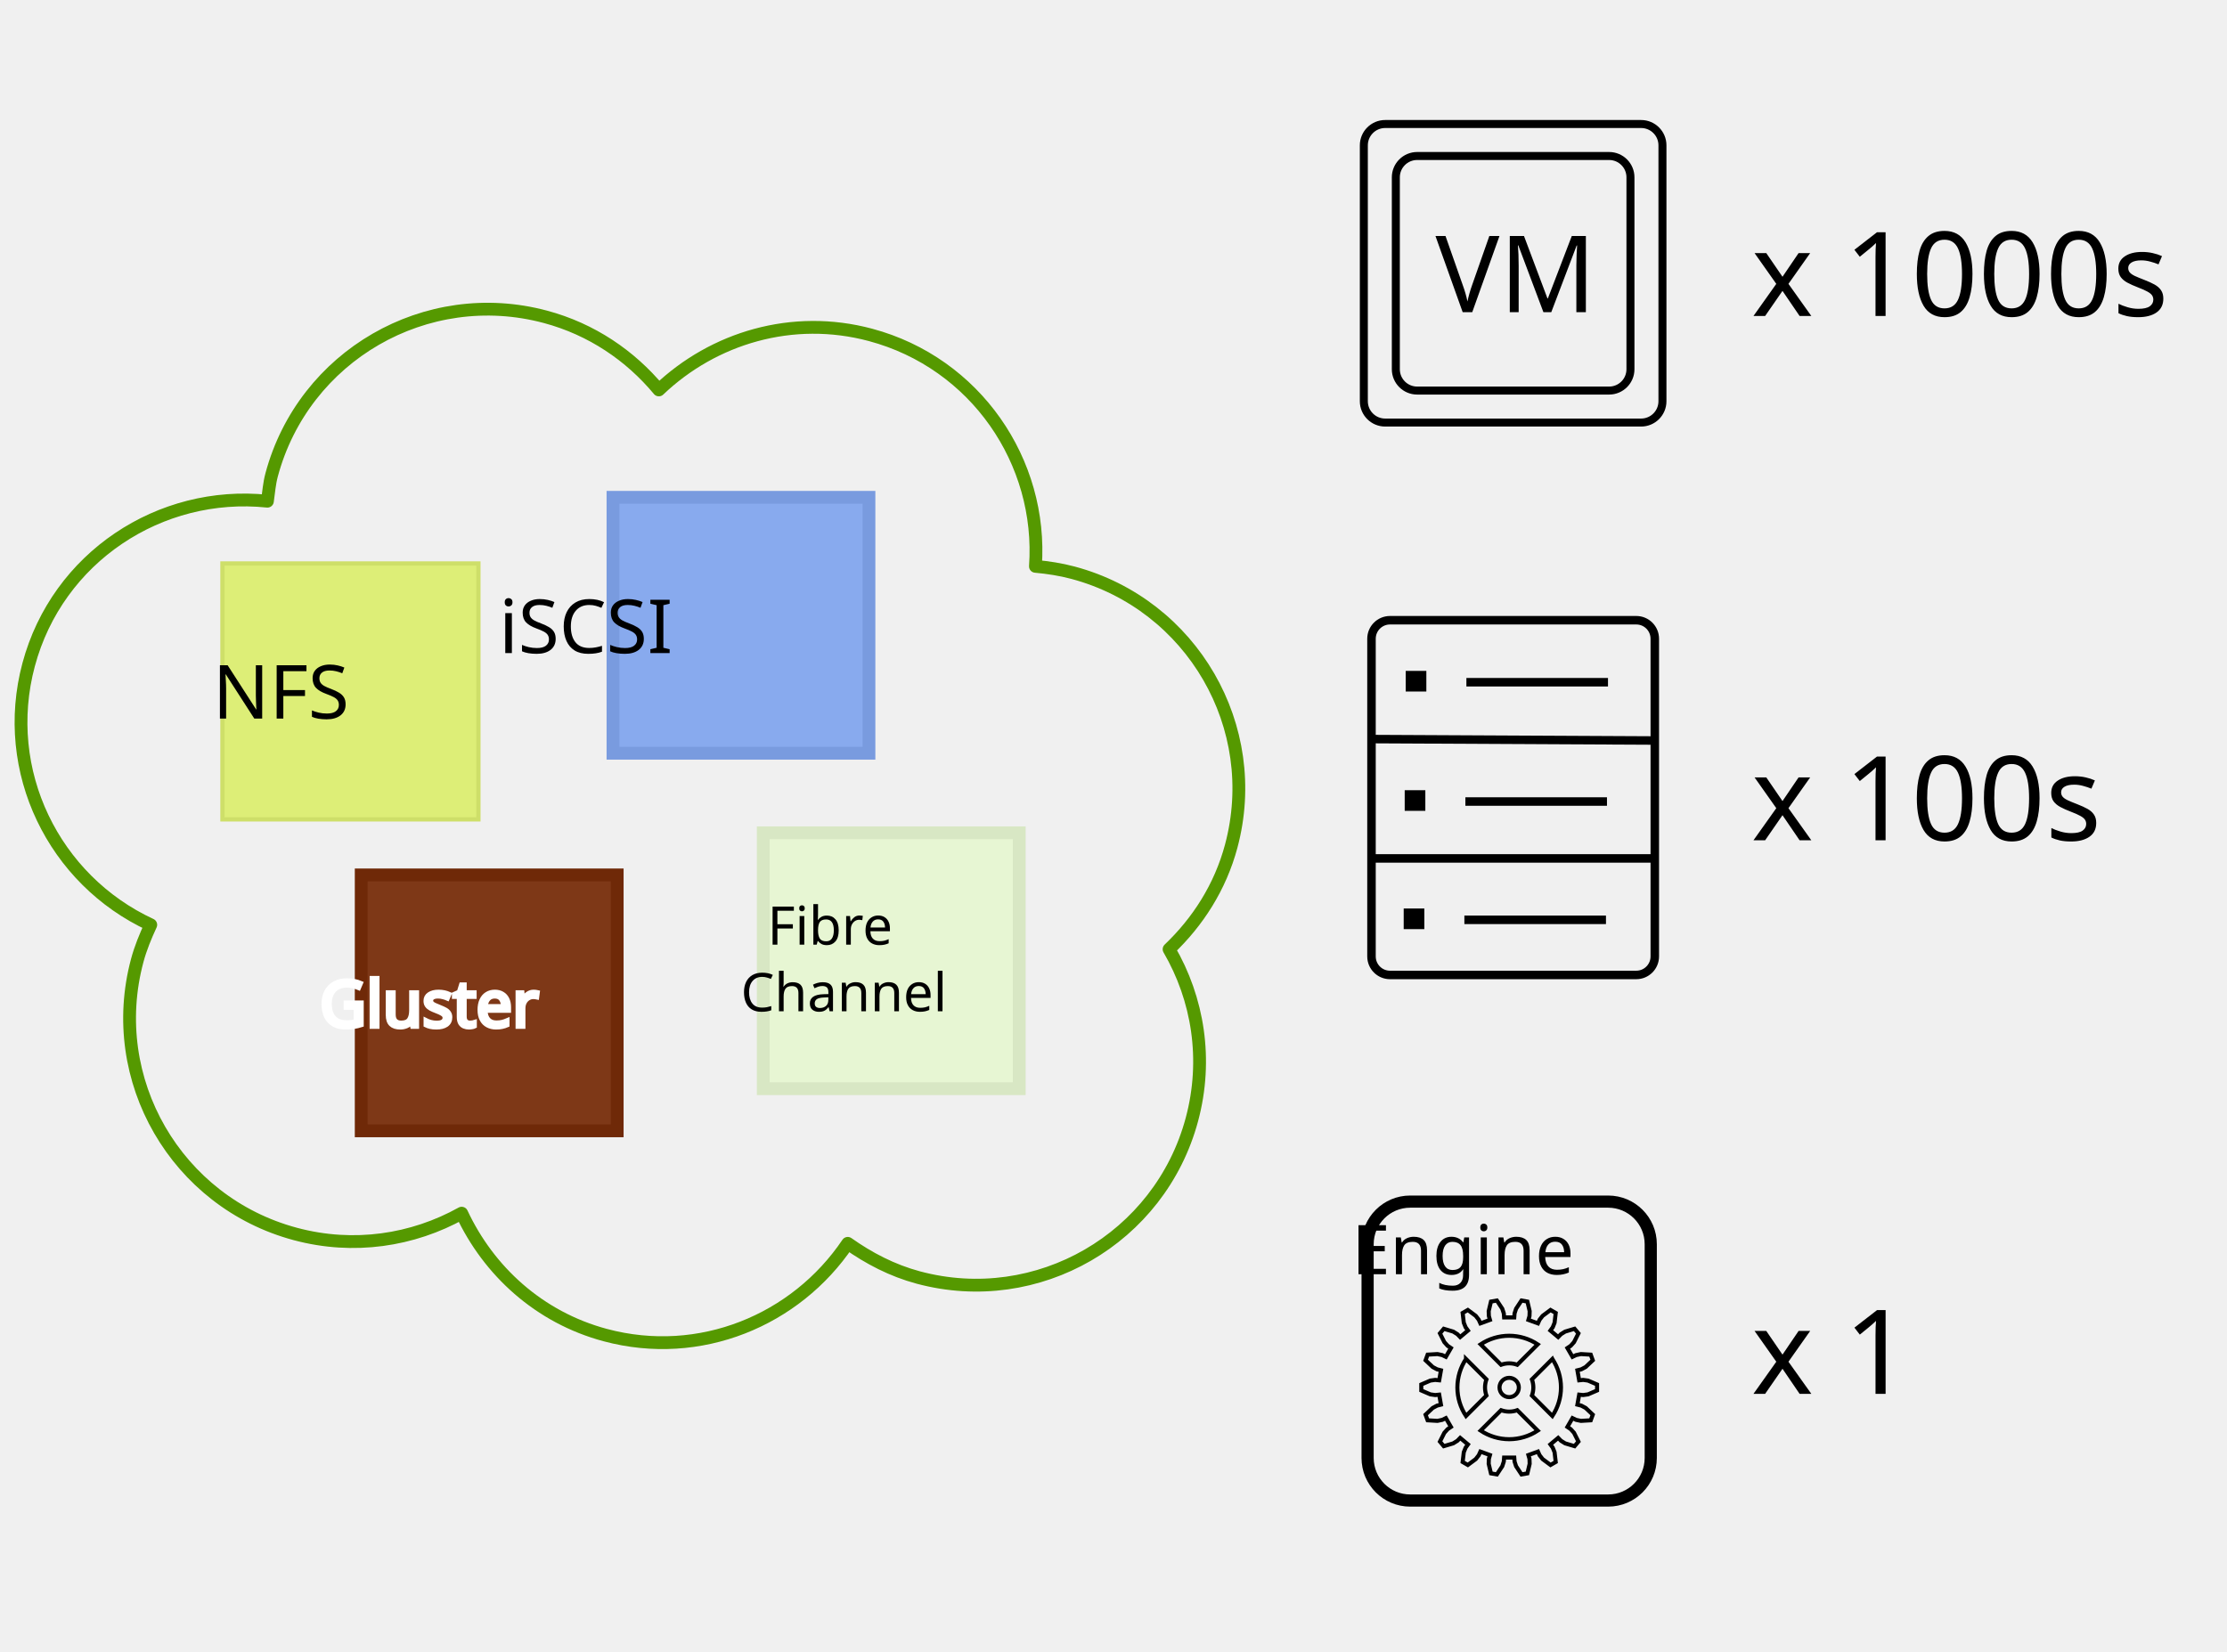
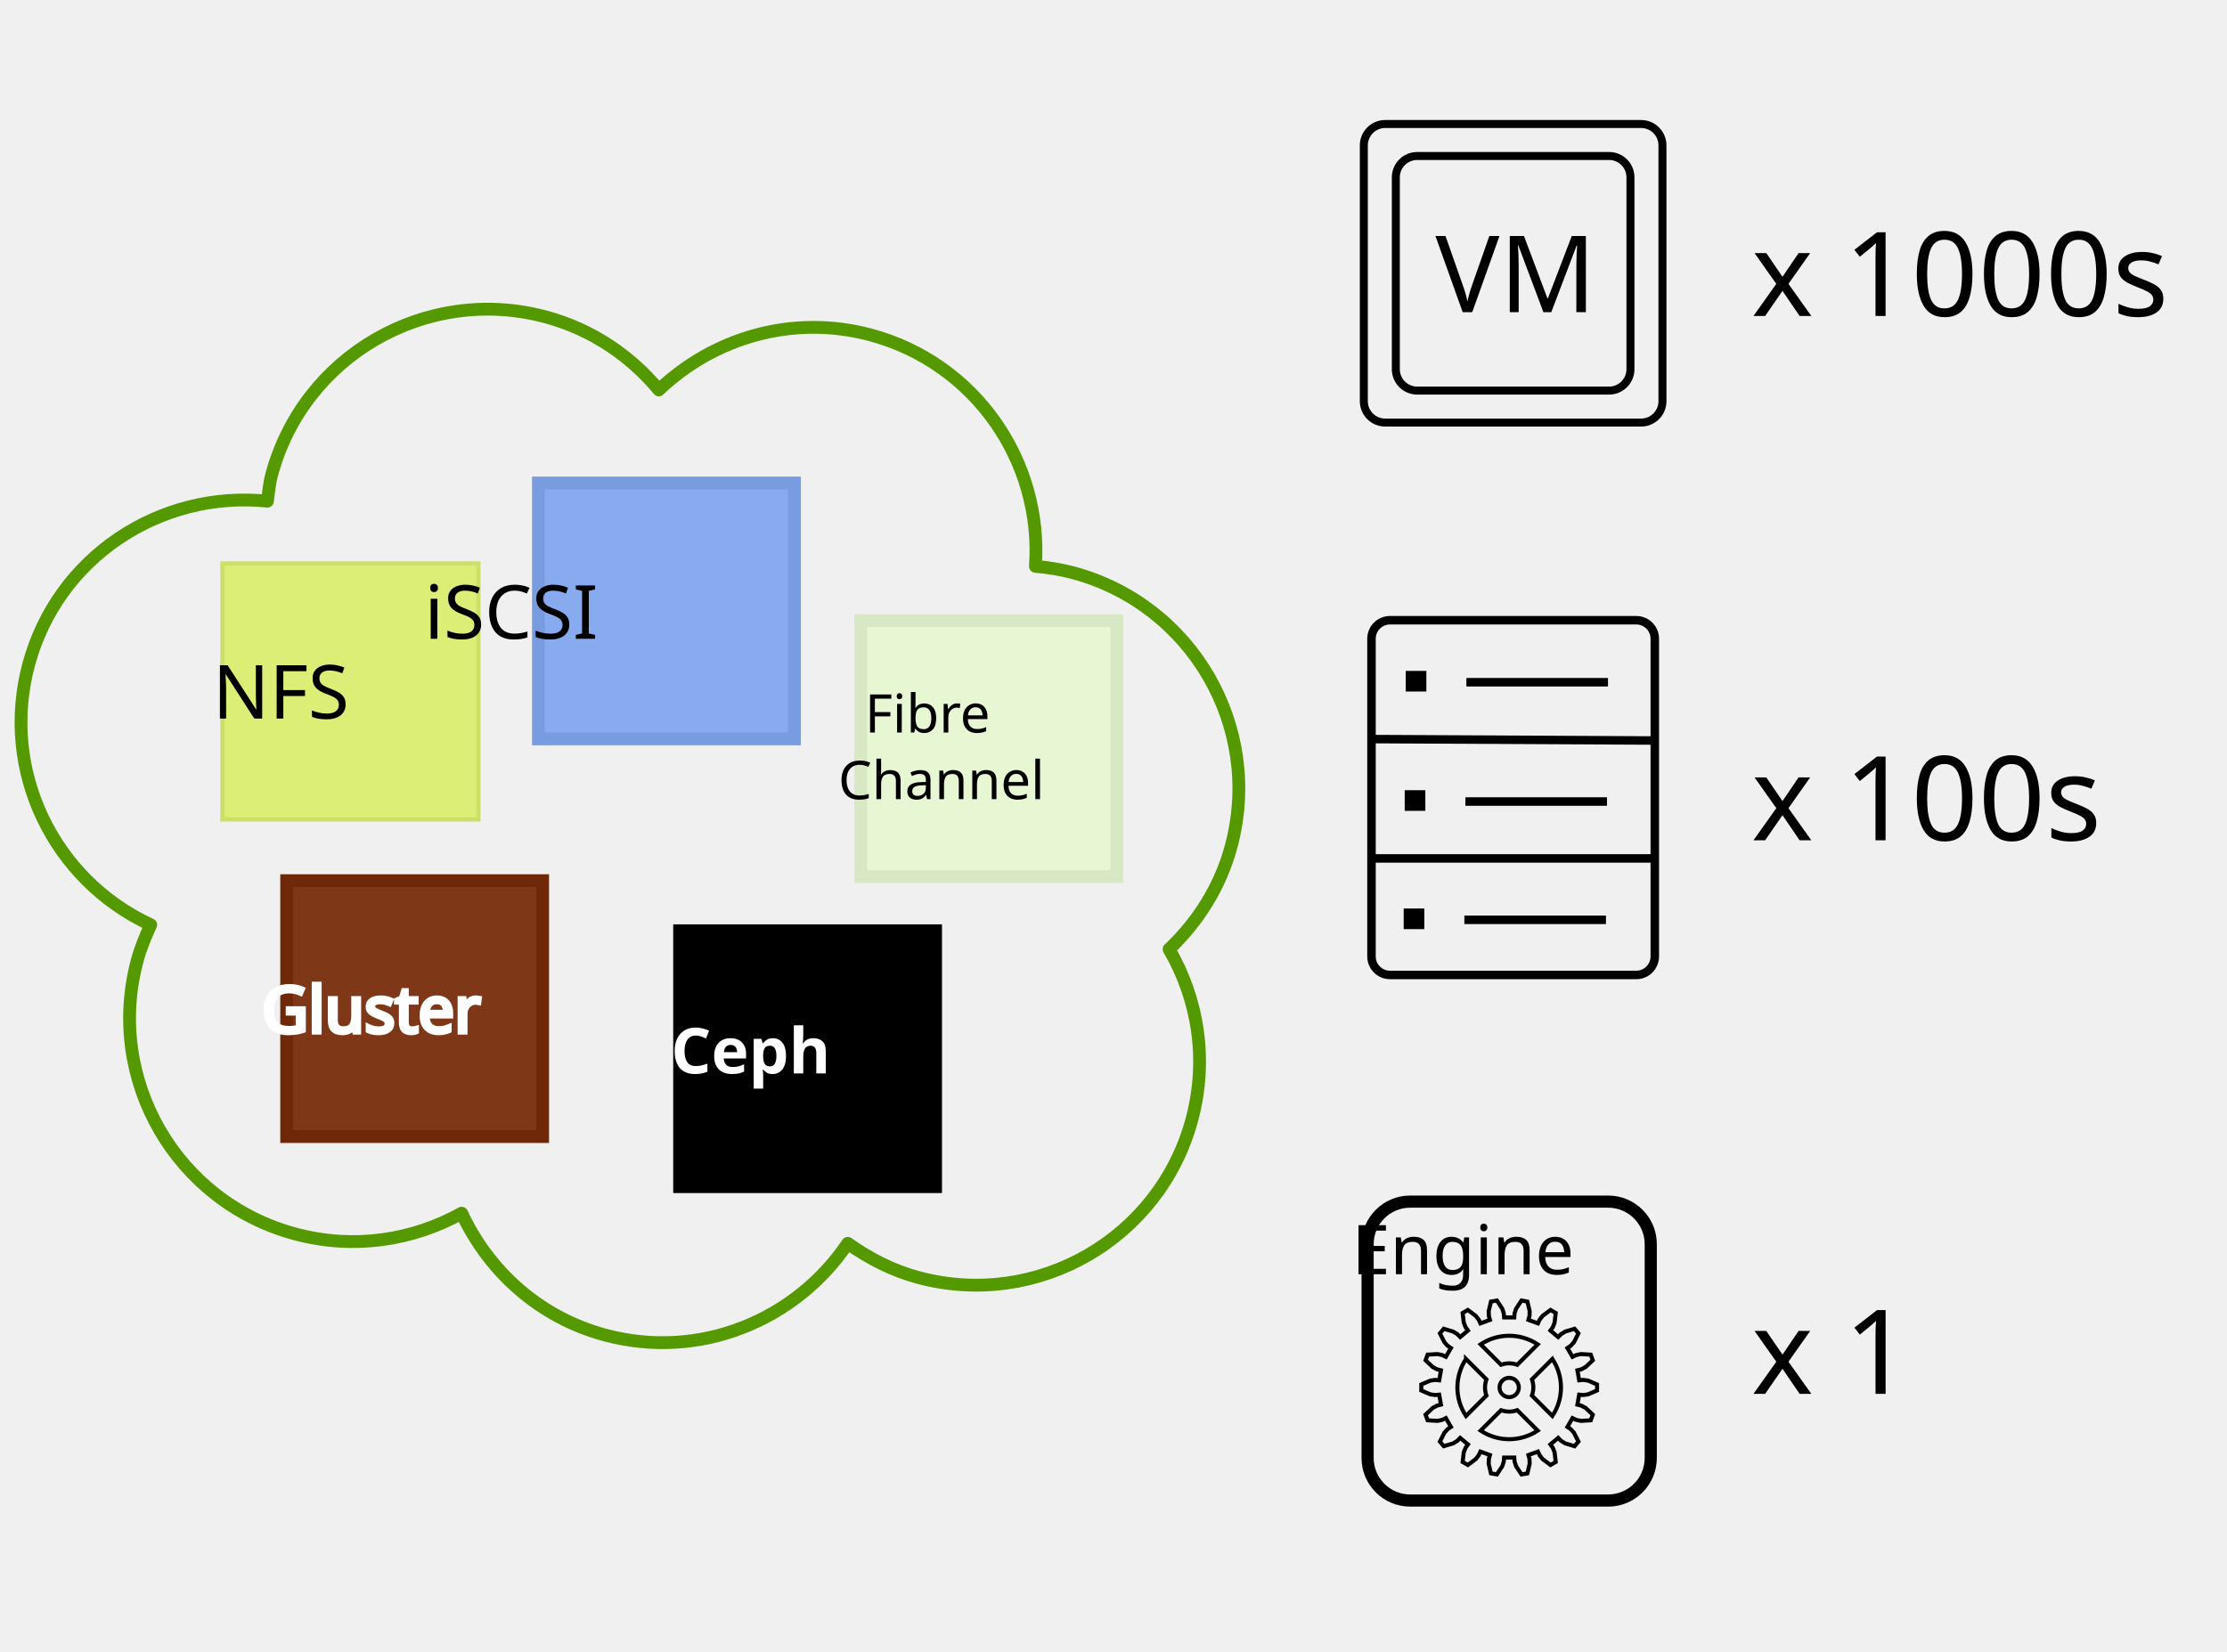
<svg xmlns="http://www.w3.org/2000/svg" xmlns:ns1="http://www.openswatchbook.org/uri/2009/osb" xmlns:xlink="http://www.w3.org/1999/xlink" width="155mm" height="115mm" id="svg5421" version="1.1" viewBox="0 0 549.213 407.48">
  <defs id="defs5423">
-     <linearGradient id="white" ns1:paint="solid" gradientTransform="translate(-32.48437,-195.0073)">
+     <linearGradient id="linearGradient4331" ns1:paint="solid">
+       <stop style="stop-color:#d8e7c4;stop-opacity:1;" offset="0" id="stop4333" />
+     </linearGradient>
+     <linearGradient id="white" ns1:paint="solid" gradientTransform="matrix(1.107044,0,0,1.107044,449.0494,-344.4513)">
      <stop style="stop-color:#ffffff;stop-opacity:1;" offset="0" id="stop10475" />
    </linearGradient>
    <linearGradient id="linearGradient10426" ns1:paint="solid">
      <stop style="stop-color:#000000;stop-opacity:1;" offset="0" id="stop10428" />
    </linearGradient>
    <linearGradient id="linearGradient10420" ns1:paint="solid">
      <stop style="stop-color:#559900;stop-opacity:1;" offset="0" id="stop10422" />
    </linearGradient>
    <linearGradient id="Black" ns1:paint="solid">
      <stop style="stop-color:#000000;stop-opacity:1;" offset="0" id="stop10414" />
    </linearGradient>
    <linearGradient id="wood" ns1:paint="solid">
      <stop style="stop-color:#7e3817;stop-opacity:1;" offset="0" id="stop10387" />
    </linearGradient>
    <linearGradient id="grass" ns1:paint="solid">
      <stop style="stop-color:#ddee77;stop-opacity:1;" offset="0" id="stop10379" />
    </linearGradient>
    <linearGradient id="stars" ns1:paint="solid" gradientTransform="translate(125.7135,301.0877)">
      <stop style="stop-color:#e7f6d3;stop-opacity:1;" offset="0" id="stop10371" />
    </linearGradient>
    <linearGradient id="sky" ns1:paint="solid">
      <stop style="stop-color:#88aaee;stop-opacity:1;" offset="0" id="stop10363" />
    </linearGradient>
    <linearGradient id="leaves" ns1:paint="solid">
      <stop style="stop-color:#559900;stop-opacity:1;" offset="0" id="stop10355" />
    </linearGradient>
    <linearGradient xlink:href="#grass" id="linearGradient10430" x1="348.5" y1="-12" x2="411.5" y2="-12" gradientUnits="userSpaceOnUse" gradientTransform="translate(28.99138,-36.95734)" />
-     <linearGradient xlink:href="#wood" id="linearGradient10434" gradientUnits="userSpaceOnUse" gradientTransform="translate(27.57716,38.89087)" x1="348.5" y1="-12" x2="411.5" y2="-12" />
+     <linearGradient xlink:href="#wood" id="linearGradient10434" gradientUnits="userSpaceOnUse" gradientTransform="matrix(1.052161,0,0,1.052161,265.3572,-21.7314)" x1="348.5" y1="-12" x2="411.5" y2="-12" />
    <linearGradient xlink:href="#sky" id="linearGradient10440" gradientUnits="userSpaceOnUse" gradientTransform="translate(26.4862,134.9167)" x1="348.5" y1="-12" x2="411.5" y2="-12" />
-     <linearGradient xlink:href="#stars" id="linearGradient10446" gradientUnits="userSpaceOnUse" gradientTransform="translate(376.3713,234.0766)" x1="348.5" y1="-12" x2="411.5" y2="-12" />
+     <linearGradient xlink:href="#Black" id="linearGradient10446" gradientUnits="userSpaceOnUse" gradientTransform="matrix(1.052161,0,0,1.052161,348.952,-1.716169)" x1="348.5" y1="-12" x2="411.5" y2="-12" />
+     <linearGradient xlink:href="#stars" id="linearGradient4325" gradientUnits="userSpaceOnUse" gradientTransform="translate(376.3713,234.0766)" x1="348.5" y1="-12" x2="411.5" y2="-12" />
+     <linearGradient xlink:href="#Black" id="linearGradient4335" x1="715.63" y1="-14.342" x2="781.917" y2="-14.342" gradientUnits="userSpaceOnUse" />
  </defs>
  <g id="layer1" transform="translate(-562.9196,283.16)">
    <path d="m 777.606,-200.549 c -19.259,-5.161 -38.75,0.745 -52.205,13.575 -7.03,-8.45 -16.548,-14.971 -27.965,-18.03 -29.383,-7.873 -59.653,9.603 -67.527,38.987 -0.579,2.159 -0.731,4.33 -1.041,6.49 -26.461,-2.751 -51.781,13.815 -58.884,40.326 -7.039,26.268 6.244,53.128 30.116,64.172 -1.298,2.814 -2.508,5.713 -3.337,8.806 -7.873,29.383 9.621,59.589 39.004,67.462 14.392,3.857 28.937,1.592 41.01,-5.131 6.654,14.235 19.06,25.692 35.415,30.074 23.334,6.253 47.013,-3.652 59.796,-22.636 5.178,3.666 10.934,6.698 17.418,8.436 29.383,7.873 59.588,-9.621 67.462,-39.004 3.959,-14.775 1.509,-29.728 -5.637,-41.983 7.073,-6.744 12.61,-15.288 15.322,-25.412 7.873,-29.384 -9.621,-59.589 -39.004,-67.462 -3.093,-0.828 -6.192,-1.295 -9.277,-1.578 1.828,-25.803 -14.755,-50.148 -40.666,-57.091 z" id="path4952-4" style="opacity:1;fill:none;fill-opacity:1;stroke:#559900;stroke-width:3.156;stroke-linecap:butt;stroke-linejoin:round;stroke-miterlimit:4;stroke-dasharray:none;stroke-dashoffset:0;stroke-opacity:1" />
    <g id="g10462" transform="matrix(1.052161,0,0,1.052161,219.0148,-61.08913)">
      <rect y="-78.957" x="378.991" height="60" width="60" id="rect10418" style="fill:url(#linearGradient10430);fill-opacity:1;stroke:#cedf69;stroke-width:1;stroke-miterlimit:4;stroke-dasharray:none;stroke-dashoffset:0;stroke-opacity:1" />
      <text id="text10450" y="-42.587" x="408.62" style="font-style:normal;font-weight:normal;font-size:17.5px;line-height:125%;font-family:Sans;text-align:center;letter-spacing:0px;word-spacing:0px;text-anchor:middle;fill:#000000;fill-opacity:1;stroke:none;stroke-width:1px;stroke-linecap:butt;stroke-linejoin:miter;stroke-opacity:1" xml:space="preserve">
        <tspan y="-42.587" x="408.62" id="tspan10452">NFS</tspan>
      </text>
    </g>
-     <g id="g10502" transform="matrix(1.052161,0,0,1.052161,254.7263,-64.06509)">
-       <rect style="fill:url(#linearGradient10434);fill-opacity:1;stroke:#6f2908;stroke-width:3;stroke-miterlimit:4;stroke-dasharray:none;stroke-dashoffset:0;stroke-opacity:1" id="rect10432" width="60" height="60" x="377.577" y="-3.109" />
-       <text id="text10467" y="32.483" x="407.163" style="font-style:normal;font-variant:normal;font-weight:normal;font-stretch:normal;font-size:15px;line-height:125%;font-family:Sans;-inkscape-font-specification:'Sans, Normal';text-align:center;letter-spacing:0px;word-spacing:0px;writing-mode:lr-tb;text-anchor:middle;fill:url(#white);fill-opacity:1;stroke:url(#white);stroke-width:1px;stroke-linecap:butt;stroke-linejoin:miter;stroke-opacity:1" xml:space="preserve">
-         <tspan y="32.483" x="407.163" id="tspan10469">Gluster</tspan>
-       </text>
-     </g>
-     <g id="g10510" transform="matrix(1.052161,0,0,1.052161,317.9655,-258.2466)">
+     <rect y="-65.922" x="633.614" height="63.13" width="63.13" id="rect10432" style="fill:url(#linearGradient10434);fill-opacity:1;stroke:#6f2908;stroke-width:3.156;stroke-miterlimit:4;stroke-dasharray:none;stroke-dashoffset:0;stroke-opacity:1" />
+     <text xml:space="preserve" style="font-style:normal;font-variant:normal;font-weight:normal;font-stretch:normal;font-size:15.782px;line-height:125%;font-family:Sans;-inkscape-font-specification:'Sans, Normal';text-align:center;letter-spacing:0px;word-spacing:0px;writing-mode:lr-tb;text-anchor:middle;fill:url(#white);fill-opacity:1;stroke:url(#white);stroke-width:1.052px;stroke-linecap:butt;stroke-linejoin:miter;stroke-opacity:1" x="664.743" y="-28.474" id="text10467">
+       <tspan id="tspan10469" x="664.743" y="-28.474" style="stroke-width:1.052px">Gluster</tspan>
+     </text>
+     <g id="g10510" transform="matrix(1.052161,0,0,1.052161,299.5808,-261.7821)">
      <rect y="92.917" x="376.486" height="60" width="60" id="rect10438" style="fill:url(#linearGradient10440);fill-opacity:1;stroke:#799bdf;stroke-width:3;stroke-miterlimit:4;stroke-dasharray:none;stroke-dashoffset:0;stroke-opacity:1" />
      <text id="text10484" y="129.441" x="406.52" style="font-style:normal;font-weight:normal;font-size:40px;line-height:125%;font-family:Sans;text-align:center;letter-spacing:0px;word-spacing:0px;text-anchor:middle;fill:#000000;fill-opacity:1;stroke:none;stroke-width:1px;stroke-linecap:butt;stroke-linejoin:miter;stroke-opacity:1" xml:space="preserve">
        <tspan style="font-size:17.5px;text-align:center;text-anchor:middle" y="129.441" x="406.52" id="tspan10486">iSCSI</tspan>
      </text>
    </g>
-     <g id="g10515" transform="matrix(1.052161,0,0,1.052161,-13.1102,-279.8223)">
-       <rect style="fill:url(#linearGradient10446);fill-opacity:1;stroke:#d8e7c4;stroke-width:3;stroke-miterlimit:4;stroke-dasharray:none;stroke-dashoffset:0;stroke-opacity:1" id="rect10444" width="60" height="60" x="726.371" y="192.077" />
-       <text id="text10493" y="218.294" x="756.65" style="font-style:normal;font-variant:normal;font-weight:normal;font-stretch:normal;font-size:12.5px;line-height:125%;font-family:Sans;-inkscape-font-specification:'Sans, Normal';text-align:center;letter-spacing:0px;word-spacing:0px;writing-mode:lr-tb;text-anchor:middle;fill:#000000;fill-opacity:1;stroke:none;stroke-width:1px;stroke-linecap:butt;stroke-linejoin:miter;stroke-opacity:1" xml:space="preserve">
-         <tspan y="218.294" x="756.65" id="tspan10495">Fibre</tspan>
-         <tspan id="tspan10497" y="233.919" x="756.65">Channel</tspan>
+     <g id="g4342" transform="translate(13.31371,-7.656854)">
+       <rect style="fill:url(#linearGradient10446);fill-opacity:1;stroke:url(#linearGradient4335);stroke-width:3.156;stroke-miterlimit:4;stroke-dasharray:none;stroke-dashoffset:0;stroke-opacity:1" id="rect10444" width="63.13" height="63.13" x="717.209" y="-45.907" />
+       <text id="text10493" y="-10.714" x="748.969" style="font-style:normal;font-variant:normal;font-weight:bold;font-stretch:normal;font-size:15.625px;line-height:125%;font-family:Sans;-inkscape-font-specification:'Sans, Bold';text-align:center;letter-spacing:0px;word-spacing:0px;writing-mode:lr-tb;text-anchor:middle;fill:#ffffff;fill-opacity:1;stroke:none;stroke-width:1px;stroke-linecap:butt;stroke-linejoin:miter;stroke-opacity:1" xml:space="preserve">
+         <tspan y="-10.714" x="748.969" id="tspan4337">Ceph</tspan>
      </text>
    </g>
    <g id="g5092" transform="translate(0,6.917831)">
      <g transform="matrix(0.657523,0,0,0.657523,318.1388,-183.5237)" id="g10621">
        <rect style="fill:none;fill-opacity:1;stroke:#000000;stroke-width:3;stroke-miterlimit:4;stroke-dasharray:none;stroke-opacity:1" id="rect4235" width="112" height="112" x="883.808" y="-115.528" ry="8" rx="8" />
        <rect style="fill:none;fill-opacity:1;stroke:#000000;stroke-width:3;stroke-miterlimit:4;stroke-dasharray:none;stroke-opacity:1" id="rect4777" width="88" height="88" x="895.808" y="-103.528" rx="8" ry="8" />
        <text xml:space="preserve" style="font-style:normal;font-weight:normal;font-size:40px;line-height:125%;font-family:Sans;letter-spacing:0px;word-spacing:0px;fill:#000000;fill-opacity:1;stroke:none;stroke-width:1px;stroke-linecap:butt;stroke-linejoin:miter;stroke-opacity:1" x="910.677" y="-44.947" id="text4779">
          <tspan id="tspan4781" x="910.677" y="-44.947">VM</tspan>
        </text>
      </g>
      <text id="text10641" y="-212.132" x="994.838" style="font-style:normal;font-variant:normal;font-weight:normal;font-stretch:normal;font-size:28.934px;line-height:125%;font-family:Sans;-inkscape-font-specification:'Sans, Normal';text-align:start;letter-spacing:0px;word-spacing:0px;writing-mode:lr-tb;text-anchor:start;fill:#000000;fill-opacity:1;stroke:none;stroke-width:1px;stroke-linecap:butt;stroke-linejoin:miter;stroke-opacity:1" xml:space="preserve">
        <tspan id="tspan10649" x="994.838" y="-212.132">x 1000s</tspan>
      </text>
    </g>
    <g id="g5101" transform="translate(0,-0.08245184)">
      <g transform="matrix(0.6983707,0,0,0.6983707,227.4046,-192.4086)" id="g10627">
        <rect id="rect3344" width="100.043" height="125.296" x="964.74" y="89.249" style="fill:none;stroke:#000000;stroke-width:3;stroke-miterlimit:4;stroke-dasharray:none;stroke-opacity:1" rx="6.54" ry="6.54" />
        <path style="fill:none;fill-rule:evenodd;stroke:#000000;stroke-width:3;stroke-linecap:butt;stroke-linejoin:miter;stroke-miterlimit:4;stroke-dasharray:none;stroke-opacity:1" d="m 964.758,173.383 99.753,0" id="path4148" />
        <path style="fill:none;fill-rule:evenodd;stroke:#000000;stroke-width:3;stroke-linecap:butt;stroke-linejoin:miter;stroke-miterlimit:4;stroke-dasharray:none;stroke-opacity:1" d="m 964.758,131.23 100.005,0.505" id="path4150" />
        <g id="g4190" transform="translate(1112.611,-869.0726)">
          <rect y="977.719" x="-134.286" height="4.286" width="4.286" id="rect4182" style="fill:#000000;fill-opacity:1;stroke:#000000;stroke-width:3;stroke-miterlimit:4;stroke-dasharray:none;stroke-opacity:1" />
          <path id="path4188" d="m -114.357,980.219 50,0" style="fill:none;fill-rule:evenodd;stroke:#000000;stroke-width:3;stroke-linecap:butt;stroke-linejoin:miter;stroke-miterlimit:4;stroke-dasharray:none;stroke-opacity:1" />
        </g>
        <g transform="translate(1112.254,-826.9298)" id="g4194">
          <rect style="fill:#000000;fill-opacity:1;stroke:#000000;stroke-width:3;stroke-miterlimit:4;stroke-dasharray:none;stroke-opacity:1" id="rect4196" width="4.286" height="4.286" x="-134.286" y="977.719" />
          <path style="fill:none;fill-rule:evenodd;stroke:#000000;stroke-width:3;stroke-linecap:butt;stroke-linejoin:miter;stroke-miterlimit:4;stroke-dasharray:none;stroke-opacity:1" d="m -114.357,980.219 50,0" id="path4198" />
        </g>
        <g id="g4200" transform="translate(1111.897,-785.144)">
          <rect y="977.719" x="-134.286" height="4.286" width="4.286" id="rect4202" style="fill:#000000;fill-opacity:1;stroke:#000000;stroke-width:3;stroke-miterlimit:4;stroke-dasharray:none;stroke-opacity:1" />
          <path id="path4204" d="m -114.357,980.219 50,0" style="fill:none;fill-rule:evenodd;stroke:#000000;stroke-width:3;stroke-linecap:butt;stroke-linejoin:miter;stroke-miterlimit:4;stroke-dasharray:none;stroke-opacity:1" />
        </g>
      </g>
      <text id="text10645" y="-75.795" x="994.838" style="font-style:normal;font-variant:normal;font-weight:normal;font-stretch:normal;font-size:28.934px;line-height:125%;font-family:Sans;-inkscape-font-specification:'Sans, Normal';text-align:start;letter-spacing:0px;word-spacing:0px;writing-mode:lr-tb;text-anchor:start;fill:#000000;fill-opacity:1;stroke:none;stroke-width:1px;stroke-linecap:butt;stroke-linejoin:miter;stroke-opacity:1" xml:space="preserve">
        <tspan id="tspan10651" x="994.838" y="-75.795">x 100s</tspan>
      </text>
    </g>
    <text id="text5079" y="60.671" x="994.838" style="font-style:normal;font-variant:normal;font-weight:normal;font-stretch:normal;font-size:28.935px;line-height:125%;font-family:Sans;-inkscape-font-specification:'Sans, Normal';text-align:start;letter-spacing:0px;word-spacing:0px;writing-mode:lr-tb;text-anchor:start;fill:#000000;fill-opacity:1;stroke:none;stroke-width:1px;stroke-linecap:butt;stroke-linejoin:miter;stroke-opacity:1" xml:space="preserve">
      <tspan y="60.671" x="994.838" id="tspan5083">x 1</tspan>
    </text>
    <path style="fill:none;fill-opacity:1;stroke:#000000;stroke-width:1;stroke-miterlimit:4;stroke-dasharray:none;stroke-opacity:1" d="m 932.071,37.654 -1.456,0.257 -0.56,2.361 0.041,1.208 0.271,0.952 -2.357,0.857 -0.406,-0.904 -0.746,-0.952 -1.948,-1.45 -1.28,0.738 0.282,2.41 0.452,1.122 0.58,0.803 -1.921,1.61 -0.691,-0.71 -1.027,-0.64 -2.327,-0.696 -0.95,1.131 1.09,2.168 0.809,0.899 0.82,0.556 -1.254,2.17 -0.892,-0.432 -1.184,-0.25 -2.425,0.141 -0.506,1.388 1.767,1.665 1.068,0.568 0.962,0.243 -0.436,2.468 -0.987,-0.101 -1.198,0.169 -2.23,0.961 0,1.476 2.23,0.961 1.198,0.169 0.987,-0.101 0.436,2.468 -0.962,0.243 -1.068,0.568 -1.767,1.665 0.506,1.388 2.425,0.141 1.184,-0.25 0.892,-0.432 1.254,2.17 -0.82,0.556 -0.809,0.899 -1.09,2.168 0.95,1.131 2.327,-0.696 1.027,-0.64 0.691,-0.71 1.921,1.61 -0.58,0.803 -0.452,1.122 -0.282,2.41 1.28,0.738 1.948,-1.449 0.746,-0.952 0.406,-0.904 2.357,0.857 -0.271,0.952 -0.041,1.208 0.56,2.361 1.456,0.256 1.335,-2.027 0.375,-1.149 0.071,-0.988 2.509,0 0.072,0.988 0.375,1.149 1.335,2.027 1.455,-0.256 0.56,-2.361 -0.041,-1.208 -0.271,-0.952 2.357,-0.857 0.406,0.904 0.746,0.952 1.949,1.449 1.28,-0.738 -0.282,-2.41 -0.452,-1.122 -0.581,-0.803 1.921,-1.61 0.691,0.71 1.027,0.64 2.327,0.696 0.95,-1.131 -1.09,-2.168 -0.809,-0.899 -0.821,-0.556 1.255,-2.17 0.892,0.432 1.184,0.25 2.424,-0.141 0.506,-1.388 -1.766,-1.665 -1.068,-0.568 -0.961,-0.243 0.436,-2.468 0.986,0.101 1.199,-0.169 2.23,-0.961 0,-1.476 -2.23,-0.961 -1.199,-0.169 -0.986,0.101 -0.436,-2.468 0.961,-0.243 1.068,-0.568 1.766,-1.665 -0.506,-1.388 -2.424,-0.141 -1.184,0.25 -0.892,0.432 -1.255,-2.17 0.821,-0.556 0.809,-0.899 1.09,-2.168 -0.95,-1.131 -2.327,0.696 -1.027,0.64 -0.691,0.71 -1.921,-1.61 0.581,-0.803 0.452,-1.122 0.282,-2.41 -1.28,-0.738 -1.949,1.45 -0.746,0.952 -0.406,0.904 -2.357,-0.857 0.271,-0.952 0.041,-1.208 -0.56,-2.361 -1.455,-0.257 -1.335,2.028 -0.375,1.149 -0.072,0.988 -2.509,0 -0.071,-0.988 -0.375,-1.149 -1.335,-2.028 z m 3.036,8.689 a 12.774,12.761 0 0 1 7.037,2.122 l -5.041,5.036 a 5.961,5.955 0 0 0 -1.997,-0.352 5.961,5.955 0 0 0 -1.997,0.351 l -5.041,-5.036 a 12.774,12.761 0 0 1 7.037,-2.121 z m 10.651,5.73 a 12.774,12.761 0 0 1 2.122,7.031 12.774,12.761 0 0 1 -2.123,7.03 l -5.042,-5.037 a 5.961,5.955 0 0 0 0.352,-1.994 5.961,5.955 0 0 0 -0.351,-1.995 l 5.041,-5.036 z m -21.301,6.9e-4 5.042,5.037 a 5.961,5.955 0 0 0 -0.353,1.994 5.961,5.955 0 0 0 0.351,1.995 l -5.041,5.036 a 12.774,12.761 0 0 1 -2.123,-7.031 12.774,12.761 0 0 1 2.124,-7.03 z m 10.65,4.648 a 2.384,2.382 0 0 1 2.384,2.382 2.384,2.382 0 0 1 -2.384,2.382 2.384,2.382 0 0 1 -2.384,-2.382 2.384,2.382 0 0 1 2.384,-2.382 z m -1.996,7.986 a 5.961,5.955 0 0 0 1.996,0.352 5.961,5.955 0 0 0 1.997,-0.351 l 5.041,5.036 a 12.774,12.761 0 0 1 -7.038,2.121 12.774,12.761 0 0 1 -7.037,-2.122 l 5.041,-5.036 z" id="path5678-5" />
    <rect style="opacity:1;fill:none;fill-opacity:1;stroke:#000000;stroke-width:3;stroke-miterlimit:4;stroke-dasharray:none;stroke-dashoffset:0;stroke-opacity:1" id="rect6397-2" width="69.829" height="73.742" x="900.192" y="13.253" rx="10.504" ry="10.504" />
    <text xml:space="preserve" style="font-style:normal;font-weight:normal;font-size:16.957px;line-height:125%;font-family:Sans;text-align:center;letter-spacing:0px;word-spacing:0px;text-anchor:middle;fill:#000000;fill-opacity:1;stroke:none;stroke-width:1px;stroke-linecap:butt;stroke-linejoin:miter;stroke-opacity:1" x="934.264" y="31.189" id="text6404-2" transform="scale(1.000494,0.9995063)">
      <tspan id="tspan6406-1" x="934.264" y="31.189">Engine</tspan>
    </text>
+     <g transform="matrix(1.052161,0,0,1.052161,10.93143,-332.1482)" id="g4315">
+       <rect y="192.077" x="726.371" height="60" width="60" id="rect4317" style="fill:url(#linearGradient4325);fill-opacity:1;stroke:#d8e7c4;stroke-width:3;stroke-miterlimit:4;stroke-dasharray:none;stroke-dashoffset:0;stroke-opacity:1" />
+       <text xml:space="preserve" style="font-style:normal;font-variant:normal;font-weight:normal;font-stretch:normal;font-size:12.5px;line-height:125%;font-family:Sans;-inkscape-font-specification:'Sans, Normal';text-align:center;letter-spacing:0px;word-spacing:0px;writing-mode:lr-tb;text-anchor:middle;fill:#000000;fill-opacity:1;stroke:none;stroke-width:1px;stroke-linecap:butt;stroke-linejoin:miter;stroke-opacity:1" x="756.65" y="218.294" id="text4319">
+         <tspan id="tspan4321" x="756.65" y="218.294">Fibre</tspan>
+         <tspan x="756.65" y="233.919" id="tspan4323">Channel</tspan>
+       </text>
+     </g>
  </g>
</svg>
